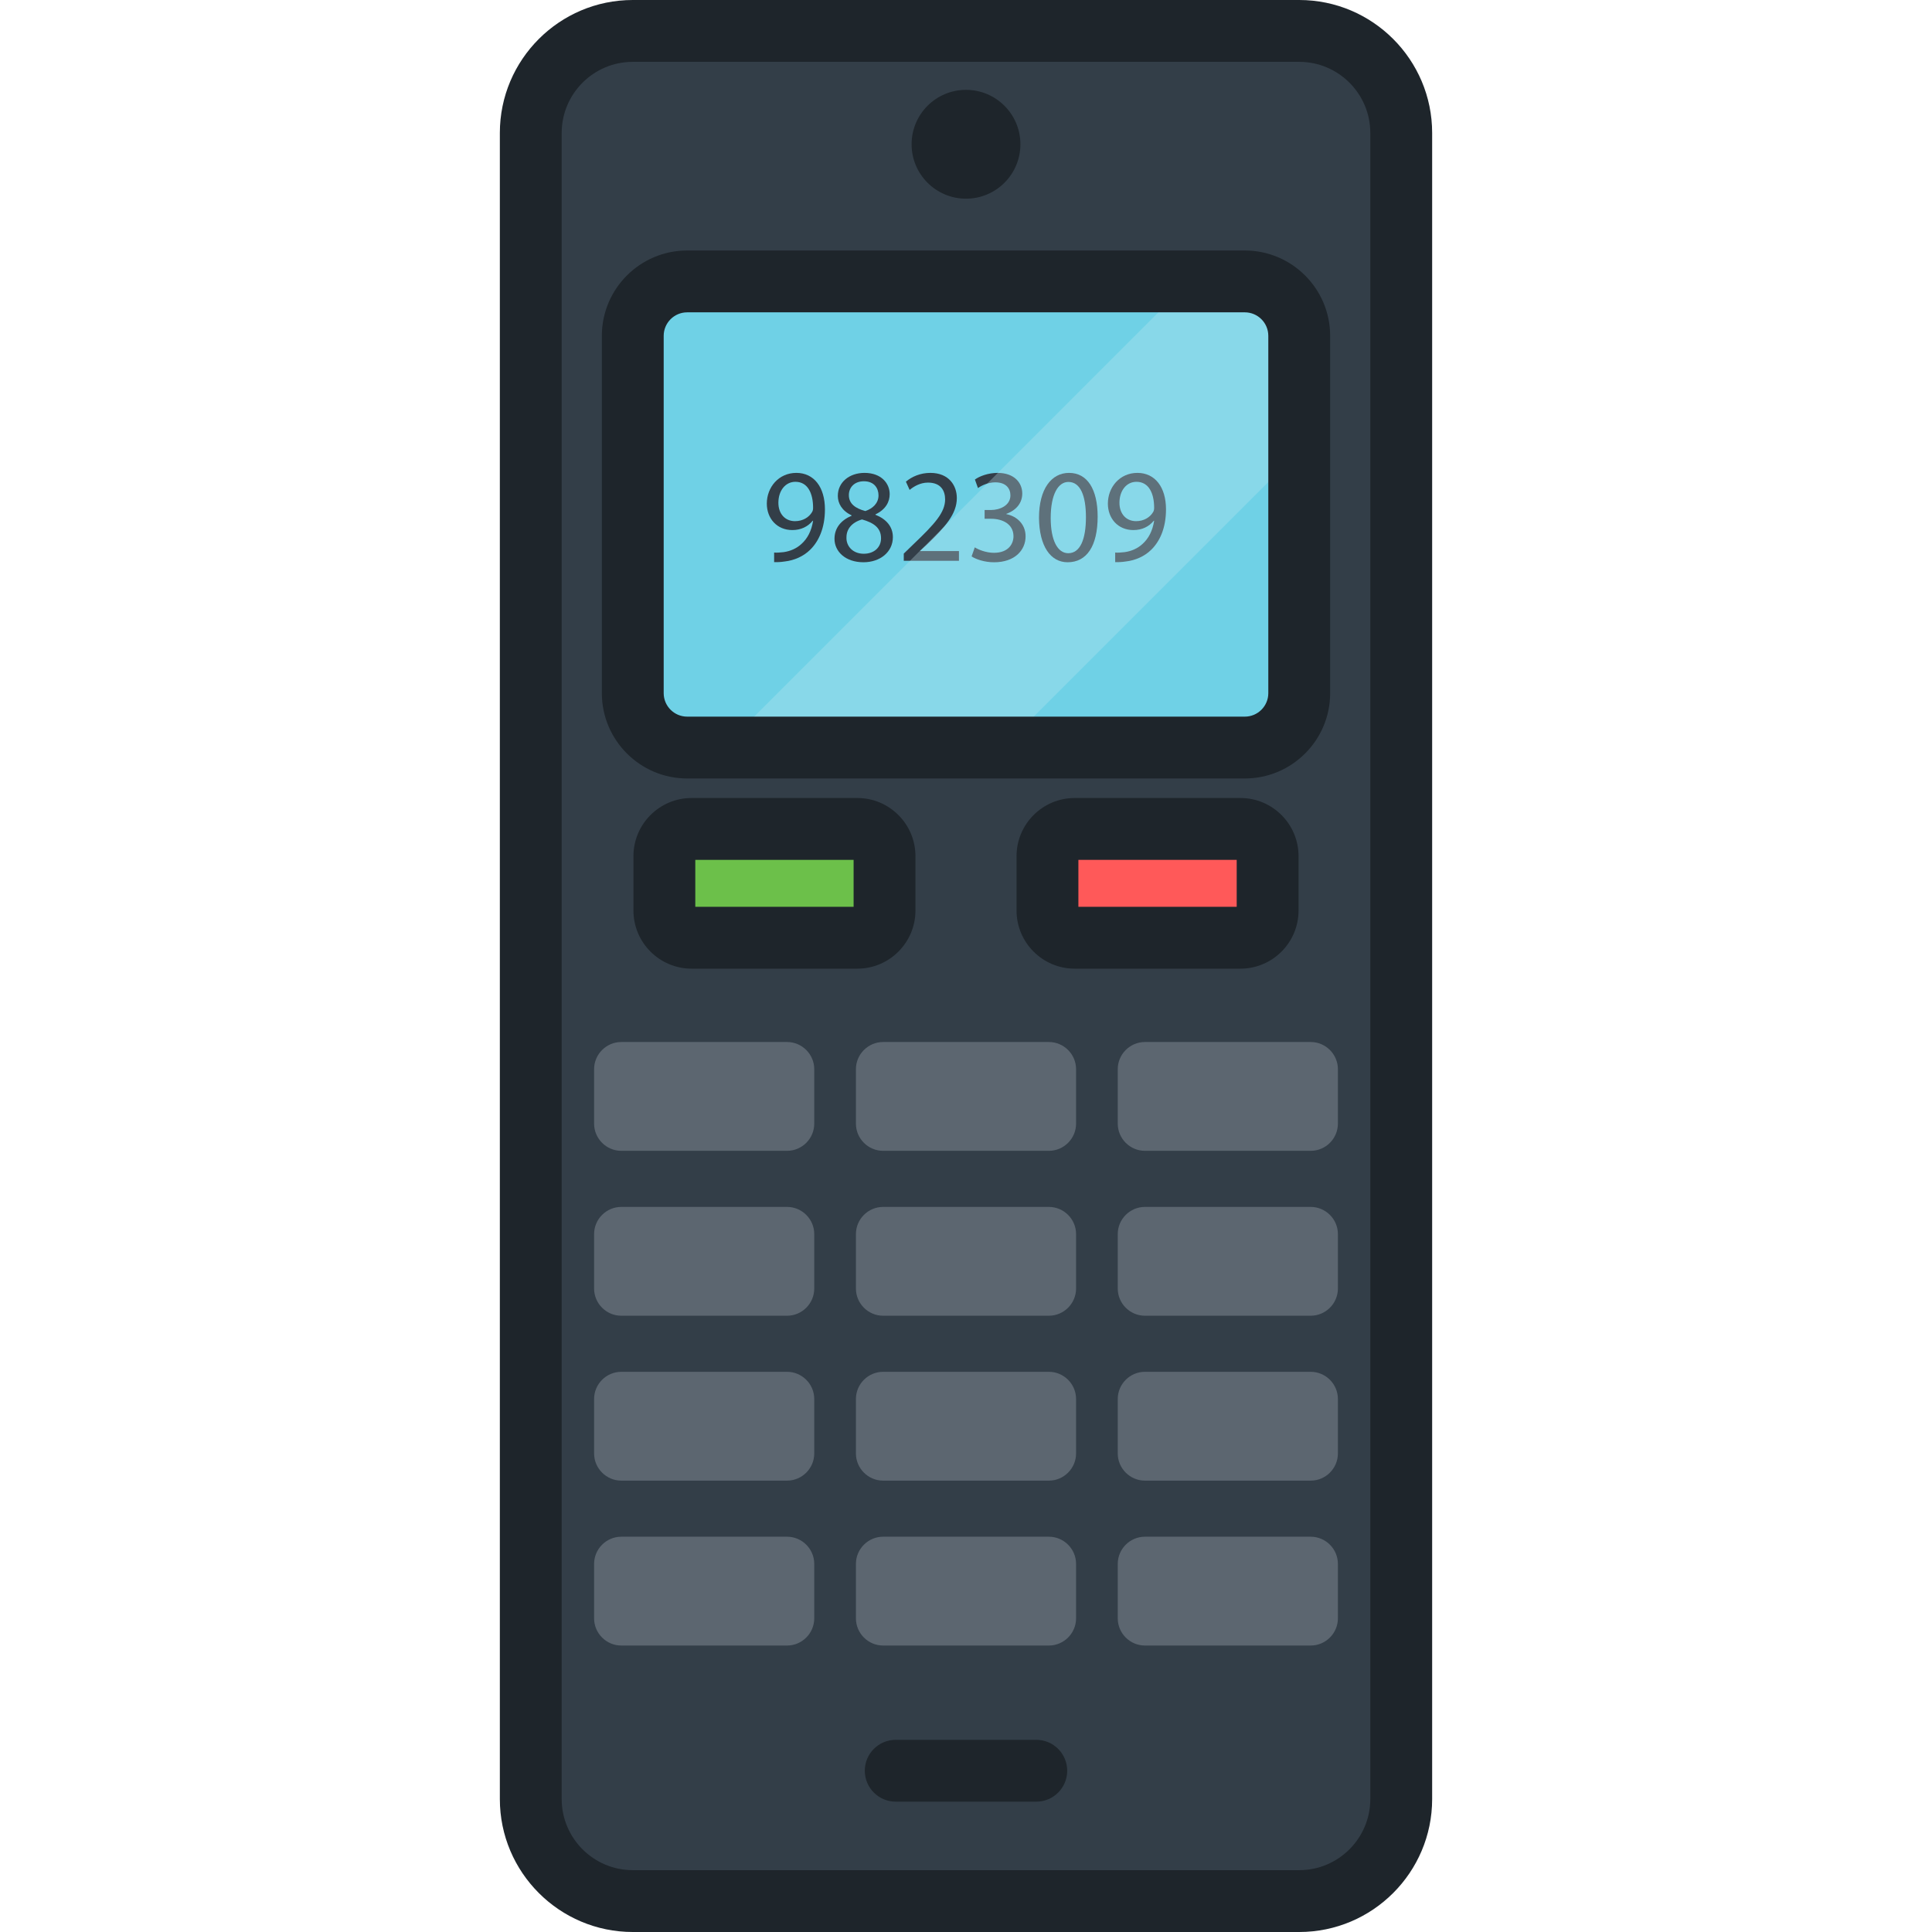
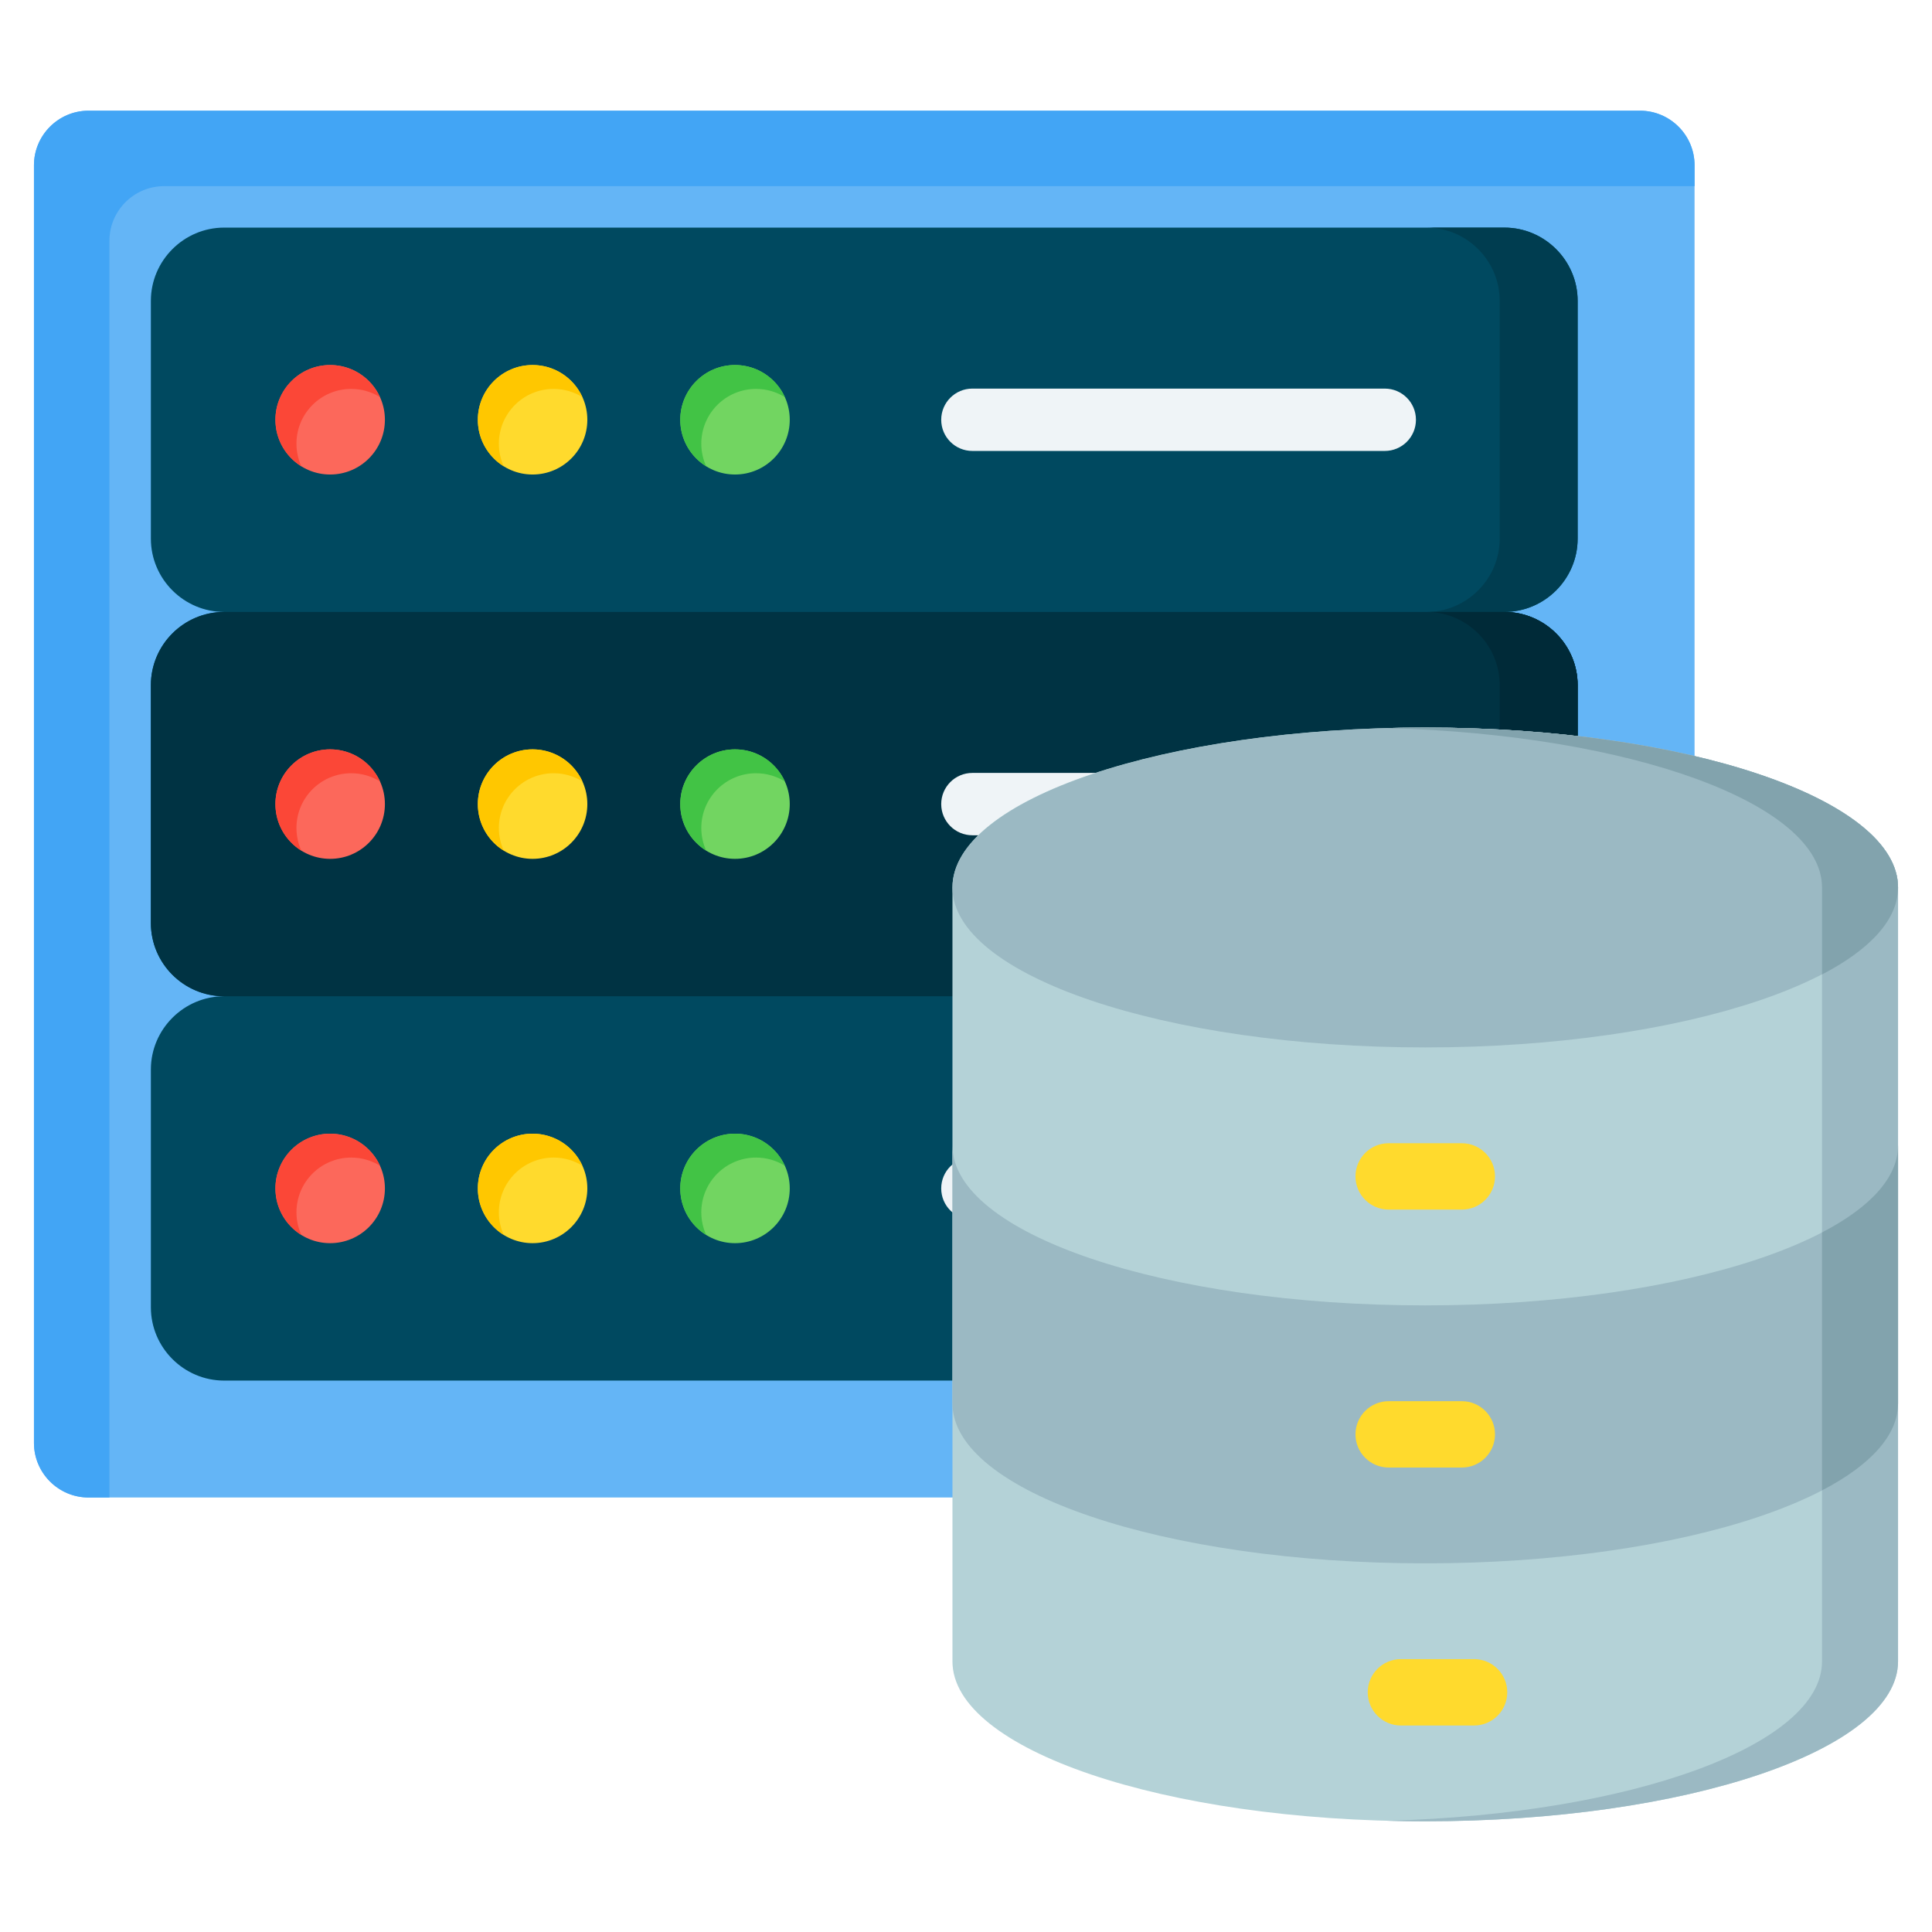
- <svg xmlns="http://www.w3.org/2000/svg" version="1.1" id="Layer_1" x="0px" y="0px" viewBox="0 0 512 512" style="enable-background:new 0 0 512 512;" xml:space="preserve">
-   <path style="fill:#333E48;" d="M371.341,35.228c0-14.868-12.165-27.034-27.034-27.034H167.693  c-14.868,0-27.034,12.166-27.034,27.034v441.544c0,14.869,12.165,27.034,27.034,27.034h176.614  c14.868,0,27.034-12.165,27.034-27.034V35.228z" />
+ <svg xmlns="http://www.w3.org/2000/svg" id="Layer_1" height="512" viewBox="0 0 512 512" width="512" data-name="Layer 1">
  <g>
-     <path style="fill:#5C6670;" d="M285.171,283.352c0-3.965-3.243-7.209-7.209-7.209h-43.926c-3.965,0-7.209,3.244-7.209,7.209v14.42   c0,3.966,3.243,7.209,7.209,7.209h43.926c3.965,0,7.209-3.243,7.209-7.209V283.352z" />
-     <path style="fill:#5C6670;" d="M215.786,283.352c0-3.965-3.244-7.209-7.209-7.209h-43.926c-3.965,0-7.209,3.244-7.209,7.209v14.42   c0,3.966,3.244,7.209,7.209,7.209h43.926c3.965,0,7.209-3.243,7.209-7.209V283.352z" />
-     <path style="fill:#5C6670;" d="M296.214,283.352c0-3.965,3.244-7.209,7.209-7.209h43.926c3.965,0,7.209,3.244,7.209,7.209v14.42   c0,3.966-3.244,7.209-7.209,7.209h-43.926c-3.965,0-7.209-3.243-7.209-7.209V283.352z" />
-     <path style="fill:#5C6670;" d="M285.171,327.053c0-3.966-3.243-7.209-7.209-7.209h-43.926c-3.965,0-7.209,3.243-7.209,7.209v14.419   c0,3.966,3.243,7.21,7.209,7.21h43.926c3.965,0,7.209-3.244,7.209-7.21V327.053z" />
-     <path style="fill:#5C6670;" d="M215.786,327.053c0-3.966-3.244-7.209-7.209-7.209h-43.926c-3.965,0-7.209,3.243-7.209,7.209v14.419   c0,3.966,3.244,7.21,7.209,7.21h43.926c3.965,0,7.209-3.244,7.209-7.21V327.053z" />
-     <path style="fill:#5C6670;" d="M296.214,327.053c0-3.966,3.244-7.209,7.209-7.209h43.926c3.965,0,7.209,3.243,7.209,7.209v14.419   c0,3.966-3.244,7.21-7.209,7.21h-43.926c-3.965,0-7.209-3.244-7.209-7.21V327.053z" />
-     <path style="fill:#5C6670;" d="M285.171,370.754c0-3.966-3.243-7.211-7.209-7.211h-43.926c-3.965,0-7.209,3.245-7.209,7.211v14.418   c0,3.966,3.243,7.21,7.209,7.21h43.926c3.965,0,7.209-3.244,7.209-7.21V370.754z" />
-     <path style="fill:#5C6670;" d="M215.786,370.754c0-3.966-3.244-7.211-7.209-7.211h-43.926c-3.965,0-7.209,3.245-7.209,7.211v14.418   c0,3.966,3.244,7.21,7.209,7.21h43.926c3.965,0,7.209-3.244,7.209-7.21V370.754z" />
-     <path style="fill:#5C6670;" d="M296.214,370.754c0-3.966,3.244-7.211,7.209-7.211h43.926c3.965,0,7.209,3.245,7.209,7.211v14.418   c0,3.966-3.244,7.21-7.209,7.21h-43.926c-3.965,0-7.209-3.244-7.209-7.21V370.754z" />
-     <path style="fill:#5C6670;" d="M285.171,414.454c0-3.966-3.243-7.21-7.209-7.21h-43.926c-3.965,0-7.209,3.244-7.209,7.21v14.419   c0,3.966,3.243,7.21,7.209,7.21h43.926c3.965,0,7.209-3.244,7.209-7.21V414.454z" />
-     <path style="fill:#5C6670;" d="M215.786,414.454c0-3.966-3.244-7.21-7.209-7.21h-43.926c-3.965,0-7.209,3.244-7.209,7.21v14.419   c0,3.966,3.244,7.21,7.209,7.21h43.926c3.965,0,7.209-3.244,7.209-7.21V414.454z" />
-     <path style="fill:#5C6670;" d="M296.214,414.454c0-3.966,3.244-7.21,7.209-7.21h43.926c3.965,0,7.209,3.244,7.209,7.21v14.419   c0,3.966-3.244,7.21-7.209,7.21h-43.926c-3.965,0-7.209-3.244-7.209-7.21V414.454z" />
+     <rect fill="#64b5f6" height="367.517" rx="14.459" width="440.076" x="9.001" y="29.336" />
+     <path d="m23.46 29.336h411.158c7.953 0 14.459 6.506 14.459 14.459v5.541h-405.617c-7.953 0-14.459 6.506-14.459 14.459v333.058h-5.541c-7.953 0-14.459-6.506-14.459-14.459v-338.599c0-7.953 6.506-14.459 14.459-14.459z" fill="#42a5f5" fill-rule="evenodd" />
  </g>
-   <path style="fill:#6FD1E6;" d="M344.309,183.693c0,7.929-6.489,14.418-14.418,14.418H182.108c-7.929,0-14.418-6.489-14.418-14.418  V88.995c0-7.93,6.489-14.418,14.418-14.418h147.783c7.929,0,14.418,6.488,14.418,14.418V183.693z" />
-   <path style="fill:#6CC04A;" d="M234.409,226.883c0-3.966-3.243-7.21-7.209-7.21h-43.927c-3.965,0-7.208,3.244-7.208,7.21v14.419  c0,3.966,3.243,7.209,7.208,7.209H227.2c3.965,0,7.209-3.243,7.209-7.209V226.883z" />
-   <path style="fill:#FF5959;" d="M277.591,226.883c0-3.966,3.243-7.21,7.209-7.21h43.927c3.965,0,7.208,3.244,7.208,7.21v14.419  c0,3.966-3.243,7.209-7.208,7.209H284.8c-3.965,0-7.209-3.243-7.209-7.209L277.591,226.883L277.591,226.883z" />
  <g>
-     <path style="fill:#333E48;" d="M205.152,146.43c0.67,0.07,1.445,0,2.502-0.106c1.798-0.247,3.49-0.987,4.793-2.22   c1.515-1.374,2.608-3.384,3.031-6.098h-0.106c-1.268,1.55-3.101,2.467-5.392,2.467c-4.123,0-6.766-3.102-6.766-7.013   c0-4.335,3.137-8.141,7.824-8.141c4.688,0,7.578,3.805,7.578,9.656c0,5.04-1.691,8.564-3.947,10.749   c-1.762,1.727-4.194,2.784-6.661,3.066c-1.128,0.177-2.115,0.212-2.855,0.177L205.152,146.43L205.152,146.43z M206.28,133.25   c0,2.855,1.727,4.863,4.405,4.863c2.079,0,3.701-1.022,4.511-2.396c0.176-0.282,0.282-0.635,0.282-1.128   c0-3.913-1.444-6.907-4.687-6.907C208.148,127.682,206.28,130.008,206.28,133.25z" />
-     <path style="fill:#333E48;" d="M221.15,142.801c0-2.89,1.727-4.934,4.546-6.133l-0.035-0.106c-2.537-1.199-3.63-3.172-3.63-5.145   c0-3.631,3.066-6.098,7.083-6.098c4.44,0,6.661,2.784,6.661,5.639c0,1.938-0.952,4.017-3.77,5.357v0.106   c2.855,1.128,4.617,3.137,4.617,5.921c0,3.982-3.419,6.661-7.789,6.661C224.039,149.003,221.15,146.15,221.15,142.801z    M233.485,142.66c0-2.784-1.938-4.123-5.04-5.004c-2.678,0.775-4.123,2.537-4.123,4.722c-0.106,2.326,1.656,4.37,4.581,4.37   C231.687,146.748,233.485,145.021,233.485,142.66z M224.956,131.205c0,2.291,1.727,3.525,4.37,4.229   c1.973-0.67,3.489-2.079,3.489-4.159c0-1.832-1.093-3.736-3.876-3.736C226.366,127.541,224.956,129.232,224.956,131.205z" />
-     <path style="fill:#333E48;" d="M239.508,148.616v-1.903l2.432-2.362c5.851-5.568,8.494-8.529,8.529-11.982   c0-2.326-1.128-4.476-4.546-4.476c-2.079,0-3.807,1.058-4.863,1.938l-0.987-2.185c1.586-1.34,3.842-2.326,6.484-2.326   c4.934,0,7.013,3.384,7.013,6.66c0,4.229-3.067,7.648-7.895,12.3l-1.833,1.691v0.07h10.291v2.573h-14.625V148.616z" />
-     <path style="fill:#333E48;" d="M258.326,145.057c0.882,0.564,2.925,1.444,5.075,1.444c3.982,0,5.216-2.537,5.181-4.44   c-0.035-3.207-2.925-4.581-5.921-4.581h-1.727v-2.326h1.727c2.255,0,5.11-1.163,5.11-3.876c0-1.832-1.162-3.454-4.017-3.454   c-1.833,0-3.596,0.811-4.581,1.515l-0.811-2.255c1.199-0.882,3.525-1.762,5.992-1.762c4.511,0,6.555,2.678,6.555,5.463   c0,2.362-1.409,4.37-4.229,5.393v0.07c2.82,0.564,5.11,2.679,5.11,5.886c0,3.666-2.855,6.873-8.353,6.873   c-2.572,0-4.828-0.811-5.956-1.55L258.326,145.057z" />
-     <path style="fill:#333E48;" d="M290.888,136.915c0,7.789-2.89,12.088-7.965,12.088c-4.476,0-7.507-4.194-7.578-11.771   c0-7.683,3.313-11.912,7.965-11.912C288.139,125.321,290.888,129.62,290.888,136.915z M278.446,137.268   c0,5.956,1.832,9.339,4.652,9.339c3.172,0,4.687-3.701,4.687-9.55c0-5.639-1.444-9.339-4.652-9.339   C280.42,127.717,278.446,131.029,278.446,137.268z" />
-     <path style="fill:#333E48;" d="M295.537,146.43c0.67,0.07,1.445,0,2.502-0.106c1.798-0.247,3.49-0.987,4.793-2.22   c1.515-1.374,2.608-3.384,3.031-6.098h-0.106c-1.268,1.55-3.101,2.467-5.392,2.467c-4.123,0-6.766-3.102-6.766-7.013   c0-4.335,3.137-8.141,7.824-8.141c4.688,0,7.578,3.805,7.578,9.656c0,5.04-1.691,8.564-3.947,10.749   c-1.762,1.727-4.194,2.784-6.661,3.066c-1.128,0.177-2.115,0.212-2.855,0.177L295.537,146.43L295.537,146.43z M296.664,133.25   c0,2.855,1.727,4.863,4.405,4.863c2.079,0,3.701-1.022,4.511-2.396c0.176-0.282,0.282-0.635,0.282-1.128   c0-3.913-1.444-6.907-4.687-6.907C298.531,127.682,296.664,130.008,296.664,133.25z" />
+     <path d="m398.674 162.169c10.681 0 19.419 8.739 19.419 19.42v63.012c0 10.681-8.738 19.419-19.419 19.419 10.681 0 19.419 8.738 19.419 19.419v63.011c0 10.681-8.738 19.42-19.419 19.42h-339.271c-10.681 0-19.419-8.738-19.419-19.42v-63.011c0-10.681 8.739-19.419 19.419-19.419-10.681 0-19.419-8.739-19.419-19.419v-63.012c0-10.681 8.739-19.42 19.419-19.42-10.681 0-19.419-8.738-19.419-19.42v-63.012c0-10.681 8.739-19.419 19.419-19.419h339.271c10.681 0 19.419 8.738 19.419 19.419v63.012c0 10.681-8.738 19.419-19.419 19.42z" fill="#004960" fill-rule="evenodd" />
+     <path d="m398.674 162.169c10.681 0 19.419 8.739 19.419 19.42v63.012c0 10.681-8.738 19.419-19.419 19.419 10.681 0 19.419 8.738 19.419 19.419v63.011c0 10.681-8.738 19.42-19.419 19.42h-20.656c10.681 0 19.419-8.738 19.419-19.42v-63.011c0-10.681-8.738-19.419-19.419-19.419 10.681 0 19.419-8.739 19.419-19.419v-63.012c0-10.681-8.738-19.42-19.419-19.42 10.681 0 19.419-8.738 19.419-19.42v-63.012c0-10.681-8.738-19.419-19.419-19.419h20.656c10.681 0 19.419 8.738 19.419 19.419v63.012c0 10.681-8.738 19.419-19.419 19.42z" fill="#003d50" fill-rule="evenodd" />
+     <rect fill="#003343" height="101.85" rx="19.419" width="378.11" x="39.984" y="162.17" />
+     <g fill-rule="evenodd">
+       <path d="m378.018 264.02h20.656c10.681 0 19.419-8.739 19.419-19.419v-63.012c0-10.681-8.738-19.42-19.419-19.42h-20.656c10.681 0 19.419 8.739 19.419 19.42v63.012c0 10.681-8.738 19.419-19.419 19.419z" fill="#002a38" />
+       <path d="m366.977 102.982c4.563 0 8.262 3.699 8.262 8.262s-3.699 8.262-8.262 8.262h-109.284c-4.563 0-8.262-3.699-8.262-8.262s3.7-8.262 8.262-8.262zm0 101.85c4.563 0 8.262 3.699 8.262 8.262s-3.699 8.262-8.262 8.262h-109.284c-4.563 0-8.262-3.699-8.262-8.262s3.7-8.262 8.262-8.262zm0 101.851c4.563 0 8.262 3.699 8.262 8.262s-3.699 8.262-8.262 8.262h-109.284c-4.563 0-8.262-3.699-8.262-8.262s3.7-8.262 8.262-8.262z" fill="#eff4f7" />
+       <path d="m87.497 96.737c8.012 0 14.507 6.495 14.507 14.507s-6.495 14.507-14.507 14.507-14.507-6.495-14.507-14.507 6.495-14.507 14.507-14.507zm0 130.865c8.012 0 14.507-6.495 14.507-14.507s-6.495-14.507-14.507-14.507-14.507 6.495-14.507 14.507 6.495 14.507 14.507 14.507zm0 72.836c8.012 0 14.507 6.495 14.507 14.507s-6.495 14.507-14.507 14.507-14.507-6.495-14.507-14.507 6.495-14.507 14.507-14.507z" fill="#fc685b" />
+       <path d="m87.497 96.737c5.87 0 10.925 3.486 13.209 8.5-2.218-1.375-4.834-2.17-7.635-2.17-8.012 0-14.507 6.495-14.507 14.507 0 2.143.465 4.177 1.299 6.007-4.124-2.558-6.872-7.126-6.872-12.337 0-8.012 6.495-14.507 14.507-14.507zm13.208 110.351c-2.284-5.014-7.339-8.5-13.209-8.5-8.012 0-14.507 6.495-14.507 14.507 0 5.21 2.748 9.779 6.872 12.337-.834-1.83-1.299-3.864-1.299-6.007 0-8.012 6.495-14.507 14.507-14.507 2.802 0 5.418.795 7.635 2.17zm-13.208 93.35c5.87 0 10.925 3.486 13.209 8.5-2.218-1.376-4.834-2.171-7.635-2.171-8.012 0-14.507 6.495-14.507 14.507 0 2.143.465 4.177 1.299 6.007-4.124-2.558-6.872-7.126-6.872-12.337 0-8.012 6.495-14.507 14.507-14.507z" fill="#fb4737" />
+       <path d="m141.141 300.438c8.012 0 14.507 6.495 14.507 14.507s-6.495 14.507-14.507 14.507-14.507-6.495-14.507-14.507 6.495-14.507 14.507-14.507zm0-72.836c8.012 0 14.507-6.495 14.507-14.507s-6.495-14.507-14.507-14.507-14.507 6.495-14.507 14.507 6.495 14.507 14.507 14.507zm0-130.865c8.012 0 14.507 6.495 14.507 14.507s-6.495 14.507-14.507 14.507-14.507-6.495-14.507-14.507 6.495-14.507 14.507-14.507z" fill="#ffda2d" />
+       <path d="m141.141 300.438c5.87 0 10.925 3.486 13.209 8.5-2.218-1.376-4.833-2.171-7.635-2.171-8.012 0-14.507 6.495-14.507 14.507 0 2.143.465 4.177 1.299 6.007-4.125-2.558-6.872-7.126-6.872-12.337 0-8.012 6.495-14.507 14.507-14.507zm13.209-93.35c-2.284-5.014-7.339-8.5-13.209-8.5-8.012 0-14.507 6.495-14.507 14.507 0 5.21 2.747 9.778 6.872 12.336-.834-1.831-1.299-3.864-1.299-6.007 0-8.012 6.495-14.507 14.507-14.507 2.802 0 5.418.795 7.635 2.17zm-13.209-110.351c5.869 0 10.924 3.486 13.209 8.5-2.218-1.376-4.833-2.17-7.635-2.17-8.012 0-14.507 6.495-14.507 14.507 0 2.143.465 4.177 1.299 6.007-4.125-2.558-6.872-7.126-6.872-12.337 0-8.012 6.495-14.507 14.507-14.507z" fill="#ffc700" />
+       <path d="m194.786 300.438c8.012 0 14.507 6.495 14.507 14.507s-6.495 14.507-14.507 14.507-14.507-6.495-14.507-14.507 6.495-14.507 14.507-14.507zm0-72.836c8.012 0 14.507-6.495 14.507-14.507s-6.495-14.507-14.507-14.507-14.507 6.495-14.507 14.507 6.495 14.507 14.507 14.507zm0-130.865c8.012 0 14.507 6.495 14.507 14.507s-6.495 14.507-14.507 14.507-14.507-6.495-14.507-14.507 6.495-14.507 14.507-14.507z" fill="#72d561" />
+       <path d="m194.786 300.438c5.869 0 10.924 3.485 13.208 8.5-2.218-1.375-4.833-2.17-7.635-2.17-8.012 0-14.507 6.495-14.507 14.507 0 2.143.465 4.177 1.299 6.007-4.125-2.558-6.872-7.126-6.872-12.337 0-8.012 6.495-14.507 14.507-14.507zm13.208-93.35c-2.284-5.014-7.339-8.5-13.208-8.5-8.012 0-14.507 6.495-14.507 14.507 0 5.21 2.748 9.778 6.872 12.336-.834-1.83-1.299-3.864-1.299-6.007 0-8.012 6.495-14.507 14.507-14.507 2.802 0 5.417.795 7.635 2.17zm-13.208-110.351c5.869 0 10.924 3.486 13.208 8.5-2.218-1.375-4.833-2.17-7.635-2.17-8.012 0-14.507 6.495-14.507 14.507 0 2.143.465 4.176 1.299 6.007-4.125-2.558-6.872-7.126-6.872-12.337 0-8.012 6.495-14.507 14.507-14.507z" fill="#42c345" />
+     </g>
  </g>
-   <path style="opacity:0.3;fill:#C4E9F2;enable-background:new    ;" d="M329.892,74.577h-14.701L191.659,198.11h74.091l78.56-78.56  V88.995C344.309,81.065,337.82,74.577,329.892,74.577z" />
-   <path style="fill:#1E252B;" d="M242.603,241.303v-14.419c0-8.494-6.909-15.404-15.403-15.404h-43.927  c-8.493,0-15.402,6.911-15.402,15.404v14.419c0,8.493,6.909,15.403,15.402,15.403H227.2  C235.694,256.705,242.603,249.796,242.603,241.303z M226.215,240.317h-41.954v-12.449h41.954V240.317z M256.001,52.651  c7.964,0,14.418-6.456,14.418-14.42c0-7.963-6.454-14.418-14.418-14.418c-7.964,0-14.418,6.455-14.418,14.418  C241.582,46.195,248.037,52.651,256.001,52.651z M328.726,211.48h-43.927c-8.493,0-15.403,6.911-15.403,15.404v14.419  c0,8.493,6.909,15.403,15.403,15.403h43.927c8.493,0,15.402-6.909,15.402-15.403v-14.419  C344.128,218.39,337.219,211.48,328.726,211.48z M327.739,240.317h-41.954v-12.449h41.954V240.317z M344.307,0H167.693  c-19.425,0-35.228,15.803-35.228,35.228v441.544c0,19.425,15.803,35.228,35.228,35.228h176.614  c19.425,0,35.228-15.803,35.228-35.228V35.228C379.535,15.803,363.732,0,344.307,0z M363.146,476.772  c0,10.388-8.451,18.839-18.839,18.839H167.693c-10.388,0-18.839-8.451-18.839-18.839V35.228c0-10.388,8.451-18.839,18.839-18.839  h176.614c10.388,0,18.839,8.451,18.839,18.839V476.772z M329.892,66.383H182.108c-12.468,0-22.612,10.143-22.612,22.612v94.698  c0,12.468,10.143,22.612,22.612,22.612h147.783c12.468,0,22.612-10.143,22.612-22.612V88.995  C352.503,76.526,342.36,66.383,329.892,66.383z M336.115,183.693c0,3.432-2.792,6.223-6.223,6.223H182.108  c-3.432,0-6.223-2.792-6.223-6.223V88.995c0-3.432,2.792-6.223,6.223-6.223h147.783c3.432,0,6.223,2.792,6.223,6.223V183.693z   M274.626,461.07h-37.251c-4.525,0-8.194,3.669-8.194,8.194s3.669,8.194,8.194,8.194h37.251c4.525,0,8.194-3.669,8.194-8.194  C282.82,464.738,279.151,461.07,274.626,461.07z" />
-   <g>
- </g>
-   <g>
- </g>
-   <g>
- </g>
-   <g>
- </g>
-   <g>
- </g>
-   <g>
- </g>
-   <g>
- </g>
-   <g>
- </g>
-   <g>
- </g>
-   <g>
- </g>
-   <g>
- </g>
-   <g>
- </g>
-   <g>
- </g>
-   <g>
- </g>
-   <g>
- </g>
+   <g fill-rule="evenodd">
+     <path d="m502.999 440.279c0 23.408-56.097 42.385-125.295 42.385s-125.295-18.977-125.295-42.385v-205.084c0-23.409 56.097-42.385 125.295-42.385s125.295 18.977 125.295 42.385z" fill="#b4d2d7" />
+     <path d="m502.999 440.278c0 23.409-56.097 42.386-125.295 42.386-3.39 0-6.748-.047-10.07-.136 64.489-1.735 115.224-19.987 115.224-42.249v-205.084c0-22.262-50.736-40.514-115.224-42.249 3.322-.089 6.68-.136 10.07-.136 69.198 0 125.295 18.977 125.295 42.385v205.084z" fill="#9bb9c3" />
+     <path d="m252.409 371.917c0 23.409 56.097 42.386 125.295 42.386s125.295-18.976 125.295-42.386v-68.361c0 23.408-56.097 42.386-125.295 42.386s-125.295-18.977-125.295-42.386z" fill="#9bb9c3" />
+     <path d="m482.859 394.969c12.737-6.636 20.141-14.55 20.141-23.052v-68.361c0 8.501-7.404 16.416-20.141 23.051z" fill="#82a3ad" />
+     <path d="m387.398 302.968c4.856 0 8.793 3.937 8.793 8.793s-3.937 8.793-8.793 8.793h-19.389c-4.856 0-8.793-3.937-8.793-8.793s3.937-8.793 8.793-8.793zm3.247 136.721c4.856 0 8.793 3.937 8.793 8.793s-3.937 8.793-8.793 8.793h-19.389c-4.856 0-8.793-3.937-8.793-8.793s3.937-8.793 8.793-8.793zm-3.247-68.361c4.856 0 8.793 3.937 8.793 8.793s-3.937 8.793-8.793 8.793h-19.389c-4.856 0-8.793-3.937-8.793-8.793s3.937-8.793 8.793-8.793z" fill="#ffda2d" />
+     <path d="m377.704 277.58c69.011 0 125.295-19.04 125.295-42.385s-56.285-42.385-125.295-42.385-125.295 19.04-125.295 42.385 56.285 42.385 125.295 42.385z" fill="#9bb9c3" />
+     <path d="m377.704 192.809c69.198 0 125.295 18.977 125.295 42.385 0 8.501-7.404 16.416-20.141 23.051v-23.051c0-22.262-50.736-40.514-115.225-42.249 3.323-.089 6.68-.136 10.07-.136z" fill="#82a3ad" />
+   </g>
</svg>
